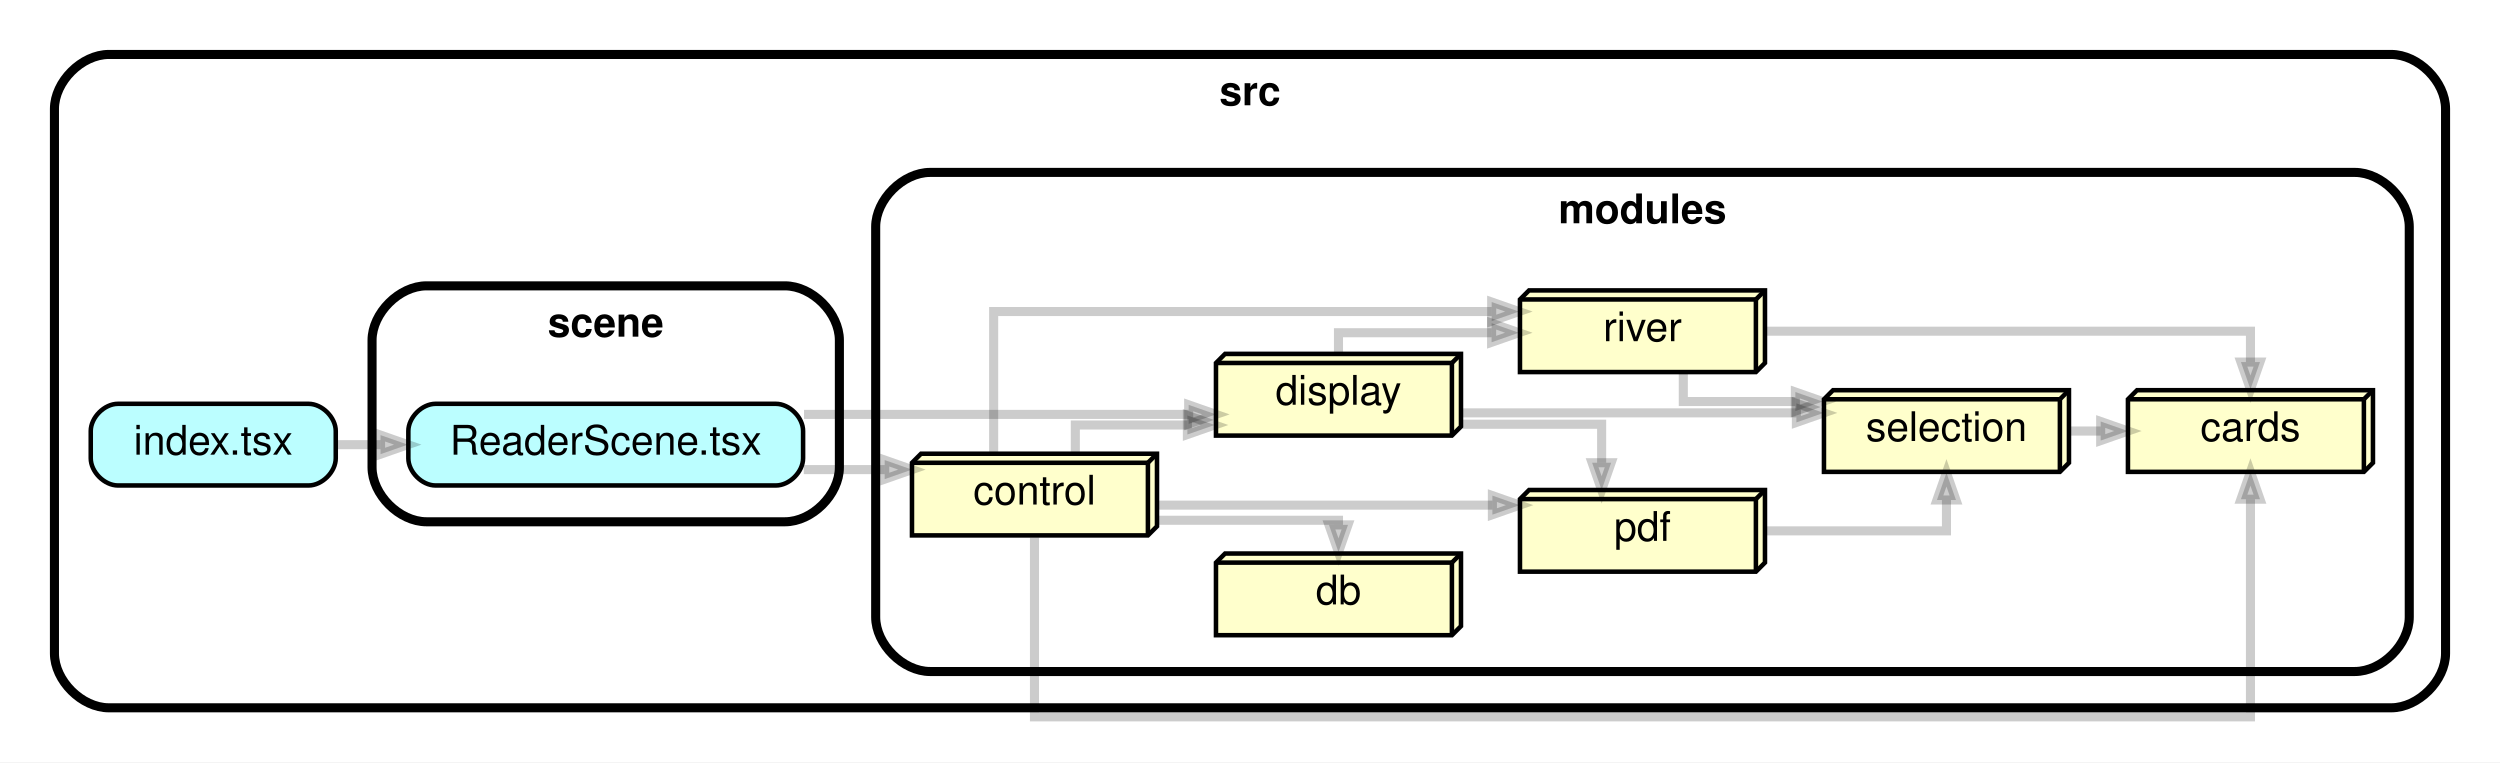
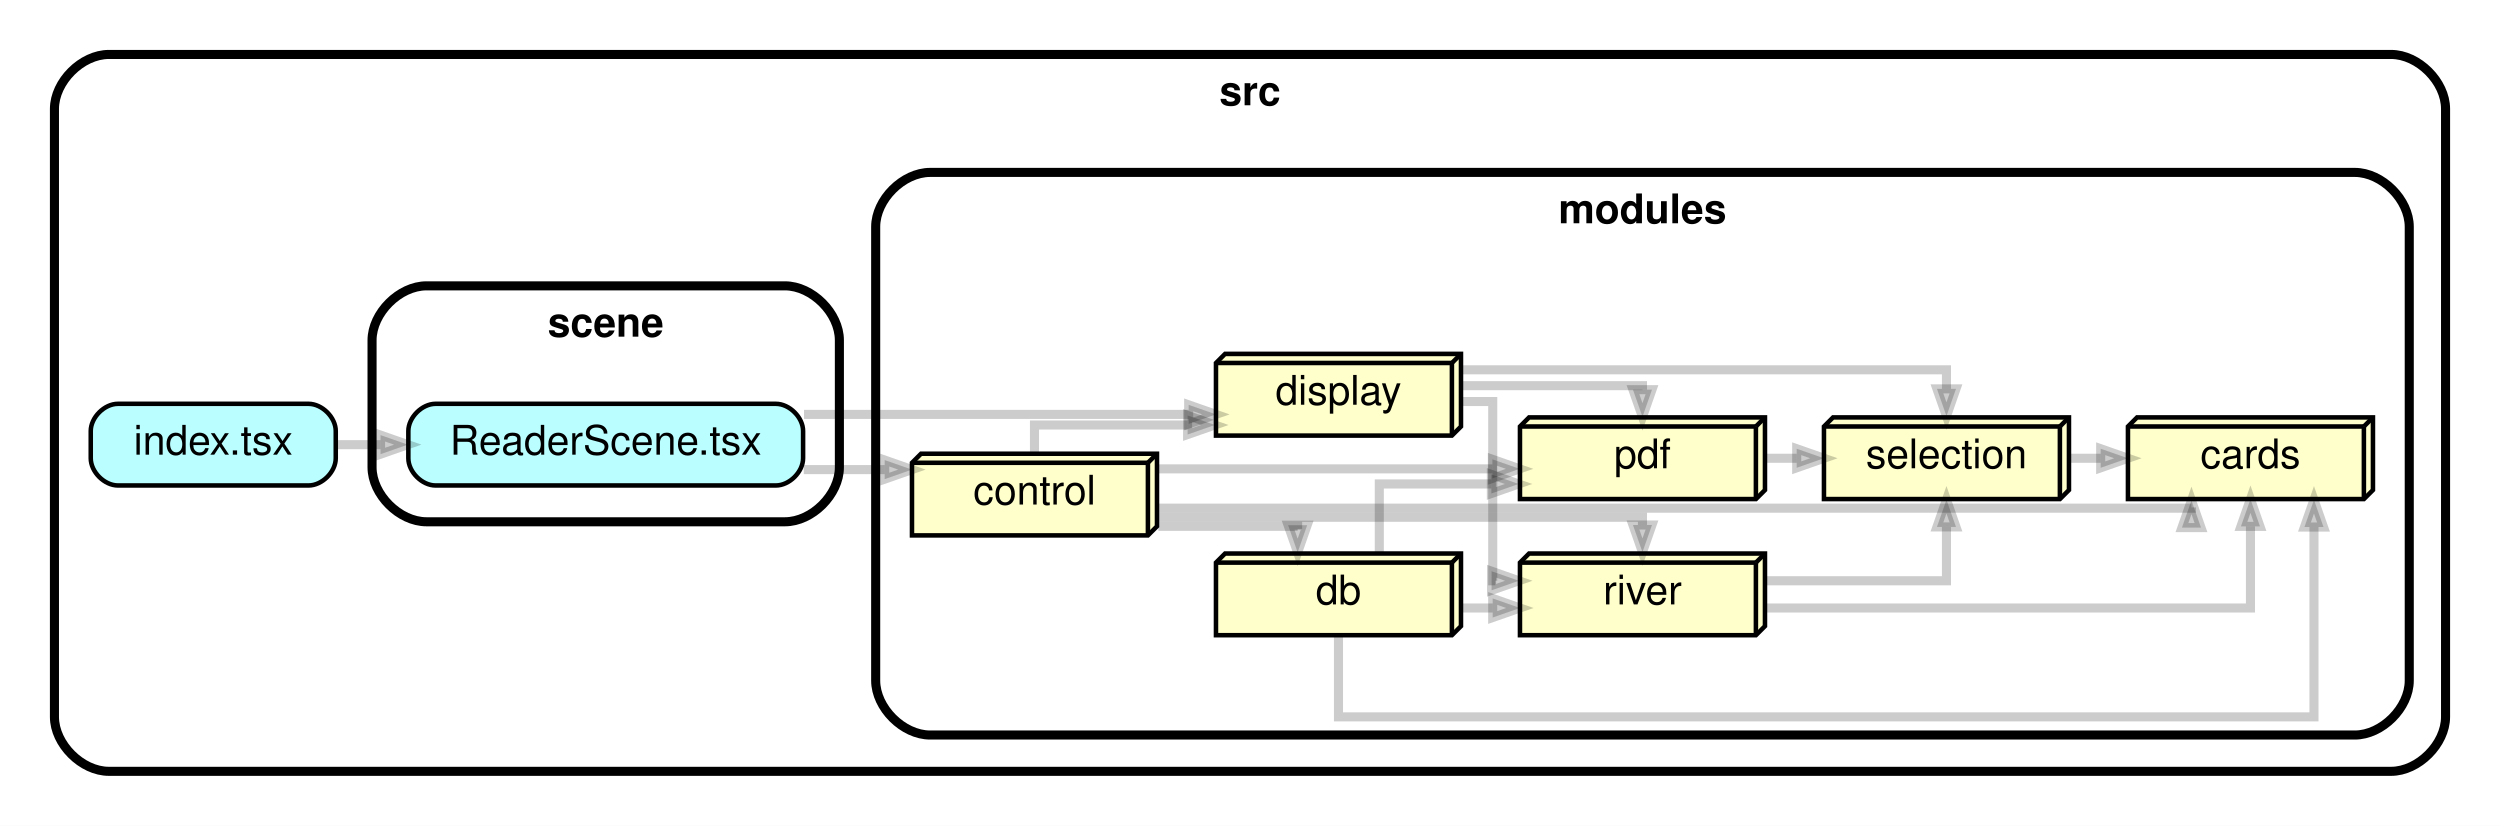
- <svg xmlns="http://www.w3.org/2000/svg" xmlns:xlink="http://www.w3.org/1999/xlink" width="551pt" height="168pt" viewBox="0.00 0.00 551.00 168.00">
-   <g id="graph0" class="graph" transform="scale(1 1) rotate(0) translate(4 164)">
-     <polygon fill="#ffffff" stroke="transparent" points="-4,4 -4,-164 547,-164 547,4 -4,4" />
+ <svg xmlns="http://www.w3.org/2000/svg" xmlns:xlink="http://www.w3.org/1999/xlink" width="551pt" height="182pt" viewBox="0.00 0.00 551.00 182.00">
+   <g id="graph0" class="graph" transform="scale(1 1) rotate(0) translate(4 178)">
+     <polygon fill="#ffffff" stroke="transparent" points="-4,4 -4,-178 547,-178 547,4 -4,4" />
    <g id="clust1" class="cluster">
-       <path fill="#ffffff" stroke="#000000" stroke-width="2" d="M20,-8C20,-8 523,-8 523,-8 529,-8 535,-14 535,-20 535,-20 535,-140 535,-140 535,-146 529,-152 523,-152 523,-152 20,-152 20,-152 14,-152 8,-146 8,-140 8,-140 8,-20 8,-20 8,-14 14,-8 20,-8" />
-       <text text-anchor="middle" x="271.5" y="-140.8" font-family="Helvetica,sans-Serif" font-weight="bold" font-size="9.00" fill="#000000">src</text>
+       <path fill="#ffffff" stroke="#000000" stroke-width="2" d="M20,-8C20,-8 523,-8 523,-8 529,-8 535,-14 535,-20 535,-20 535,-154 535,-154 535,-160 529,-166 523,-166 523,-166 20,-166 20,-166 14,-166 8,-160 8,-154 8,-154 8,-20 8,-20 8,-14 14,-8 20,-8" />
+       <text text-anchor="middle" x="271.5" y="-154.8" font-family="Helvetica,sans-Serif" font-weight="bold" font-size="9.00" fill="#000000">src</text>
    </g>
    <g id="clust2" class="cluster">
-       <path fill="#ffffff" stroke="#000000" stroke-width="2" d="M201,-16C201,-16 515,-16 515,-16 521,-16 527,-22 527,-28 527,-28 527,-114 527,-114 527,-120 521,-126 515,-126 515,-126 201,-126 201,-126 195,-126 189,-120 189,-114 189,-114 189,-28 189,-28 189,-22 195,-16 201,-16" />
-       <text text-anchor="middle" x="358" y="-114.8" font-family="Helvetica,sans-Serif" font-weight="bold" font-size="9.00" fill="#000000">modules</text>
+       <path fill="#ffffff" stroke="#000000" stroke-width="2" d="M201,-16C201,-16 515,-16 515,-16 521,-16 527,-22 527,-28 527,-28 527,-128 527,-128 527,-134 521,-140 515,-140 515,-140 201,-140 201,-140 195,-140 189,-134 189,-128 189,-128 189,-28 189,-28 189,-22 195,-16 201,-16" />
+       <text text-anchor="middle" x="358" y="-128.8" font-family="Helvetica,sans-Serif" font-weight="bold" font-size="9.00" fill="#000000">modules</text>
    </g>
    <g id="clust3" class="cluster">
-       <path fill="#ffffff" stroke="#000000" stroke-width="2" d="M90,-49C90,-49 169,-49 169,-49 175,-49 181,-55 181,-61 181,-61 181,-89 181,-89 181,-95 175,-101 169,-101 169,-101 90,-101 90,-101 84,-101 78,-95 78,-89 78,-89 78,-61 78,-61 78,-55 84,-49 90,-49" />
-       <text text-anchor="middle" x="129.5" y="-89.8" font-family="Helvetica,sans-Serif" font-weight="bold" font-size="9.00" fill="#000000">scene</text>
+       <path fill="#ffffff" stroke="#000000" stroke-width="2" d="M90,-63C90,-63 169,-63 169,-63 175,-63 181,-69 181,-75 181,-75 181,-103 181,-103 181,-109 175,-115 169,-115 169,-115 90,-115 90,-115 84,-115 78,-109 78,-103 78,-103 78,-75 78,-75 78,-69 84,-63 90,-63" />
+       <text text-anchor="middle" x="129.5" y="-103.8" font-family="Helvetica,sans-Serif" font-weight="bold" font-size="9.00" fill="#000000">scene</text>
    </g>
    <g id="node1" class="node">
      <g id="a_node1">
        <a xlink:href="src/index.tsx" xlink:title="index.tsx">
-           <path fill="#bbfeff" stroke="#000000" d="M64,-75C64,-75 22,-75 22,-75 19,-75 16,-72 16,-69 16,-69 16,-63 16,-63 16,-60 19,-57 22,-57 22,-57 64,-57 64,-57 67,-57 70,-60 70,-63 70,-63 70,-69 70,-69 70,-72 67,-75 64,-75" />
-           <text text-anchor="middle" x="43" y="-63.8" font-family="Helvetica,sans-Serif" font-size="9.00" fill="#000000">index.tsx</text>
+           <path fill="#bbfeff" stroke="#000000" d="M64,-89C64,-89 22,-89 22,-89 19,-89 16,-86 16,-83 16,-83 16,-77 16,-77 16,-74 19,-71 22,-71 22,-71 64,-71 64,-71 67,-71 70,-74 70,-77 70,-77 70,-83 70,-83 70,-86 67,-89 64,-89" />
+           <text text-anchor="middle" x="43" y="-77.8" font-family="Helvetica,sans-Serif" font-size="9.00" fill="#000000">index.tsx</text>
        </a>
      </g>
    </g>
    <g id="node2" class="node">
      <g id="a_node2">
        <a xlink:href="src/scene/ReaderScene.tsx" xlink:title="ReaderScene.tsx">
-           <path fill="#bbfeff" stroke="#000000" d="M167,-75C167,-75 92,-75 92,-75 89,-75 86,-72 86,-69 86,-69 86,-63 86,-63 86,-60 89,-57 92,-57 92,-57 167,-57 167,-57 170,-57 173,-60 173,-63 173,-63 173,-69 173,-69 173,-72 170,-75 167,-75" />
-           <text text-anchor="middle" x="129.5" y="-63.8" font-family="Helvetica,sans-Serif" font-size="9.00" fill="#000000">ReaderScene.tsx</text>
+           <path fill="#bbfeff" stroke="#000000" d="M167,-89C167,-89 92,-89 92,-89 89,-89 86,-86 86,-83 86,-83 86,-77 86,-77 86,-74 89,-71 92,-71 92,-71 167,-71 167,-71 170,-71 173,-74 173,-77 173,-77 173,-83 173,-83 173,-86 170,-89 167,-89" />
+           <text text-anchor="middle" x="129.5" y="-77.8" font-family="Helvetica,sans-Serif" font-size="9.00" fill="#000000">ReaderScene.tsx</text>
        </a>
      </g>
    </g>
    <g id="edge1" class="edge">
-       <path fill="none" stroke="#000000" stroke-width="2" stroke-opacity="0.2" d="M70.369,-66C70.369,-66 79.87,-66 79.87,-66" />
-       <polygon fill="#000000" fill-opacity="0.2" stroke="#000000" stroke-width="2" stroke-opacity="0.2" points="79.87,-68.1 85.87,-66 79.87,-63.9 79.87,-68.1" />
+       <path fill="none" stroke="#000000" stroke-width="2" stroke-opacity="0.2" d="M70.369,-80C70.369,-80 79.87,-80 79.87,-80" />
+       <polygon fill="#000000" fill-opacity="0.2" stroke="#000000" stroke-width="2" stroke-opacity="0.2" points="79.87,-82.1 85.87,-80 79.87,-77.9 79.87,-82.1" />
    </g>
    <g id="node4" class="node">
      <g id="a_node4">
        <a xlink:href="src/modules/control" xlink:title="control">
-           <polygon fill="#ffffcc" stroke="#000000" points="251,-64 199,-64 197,-62 197,-46 249,-46 251,-48 251,-64" />
-           <polyline fill="none" stroke="#000000" points="249,-62 197,-62 " />
-           <polyline fill="none" stroke="#000000" points="249,-62 249,-46 " />
-           <polyline fill="none" stroke="#000000" points="249,-62 251,-64 " />
-           <text text-anchor="middle" x="224" y="-52.8" font-family="Helvetica,sans-Serif" font-size="9.00" fill="#000000">control</text>
+           <polygon fill="#ffffcc" stroke="#000000" points="251,-78 199,-78 197,-76 197,-60 249,-60 251,-62 251,-78" />
+           <polyline fill="none" stroke="#000000" points="249,-76 197,-76 " />
+           <polyline fill="none" stroke="#000000" points="249,-76 249,-60 " />
+           <polyline fill="none" stroke="#000000" points="249,-76 251,-78 " />
+           <text text-anchor="middle" x="224" y="-66.8" font-family="Helvetica,sans-Serif" font-size="9.00" fill="#000000">control</text>
        </a>
      </g>
    </g>
-     <g id="edge14" class="edge">
-       <path fill="none" stroke="#000000" stroke-width="2" stroke-opacity="0.2" d="M173.154,-60.5C173.154,-60.5 190.987,-60.5 190.987,-60.5" />
-       <polygon fill="#000000" fill-opacity="0.2" stroke="#000000" stroke-width="2" stroke-opacity="0.2" points="190.987,-62.6 196.987,-60.5 190.987,-58.4 190.987,-62.6" />
+     <g id="edge17" class="edge">
+       <path fill="none" stroke="#000000" stroke-width="2" stroke-opacity="0.2" d="M173.154,-74.5C173.154,-74.5 190.987,-74.5 190.987,-74.5" />
+       <polygon fill="#000000" fill-opacity="0.2" stroke="#000000" stroke-width="2" stroke-opacity="0.2" points="190.987,-76.6 196.987,-74.5 190.987,-72.4 190.987,-76.6" />
    </g>
    <g id="node8" class="node">
      <g id="a_node8">
        <a xlink:href="src/modules/display" xlink:title="display">
-           <polygon fill="#ffffcc" stroke="#000000" points="318,-86 266,-86 264,-84 264,-68 316,-68 318,-70 318,-86" />
-           <polyline fill="none" stroke="#000000" points="316,-84 264,-84 " />
-           <polyline fill="none" stroke="#000000" points="316,-84 316,-68 " />
-           <polyline fill="none" stroke="#000000" points="316,-84 318,-86 " />
-           <text text-anchor="middle" x="291" y="-74.8" font-family="Helvetica,sans-Serif" font-size="9.00" fill="#000000">display</text>
+           <polygon fill="#ffffcc" stroke="#000000" points="318,-100 266,-100 264,-98 264,-82 316,-82 318,-84 318,-100" />
+           <polyline fill="none" stroke="#000000" points="316,-98 264,-98 " />
+           <polyline fill="none" stroke="#000000" points="316,-98 316,-82 " />
+           <polyline fill="none" stroke="#000000" points="316,-98 318,-100 " />
+           <text text-anchor="middle" x="291" y="-88.8" font-family="Helvetica,sans-Serif" font-size="9.00" fill="#000000">display</text>
        </a>
      </g>
    </g>
-     <g id="edge15" class="edge">
-       <path fill="none" stroke="#000000" stroke-width="2" stroke-opacity="0.2" d="M173.204,-72.667C173.204,-72.667 257.984,-72.667 257.984,-72.667" />
-       <polygon fill="#000000" fill-opacity="0.2" stroke="#000000" stroke-width="2" stroke-opacity="0.2" points="257.984,-74.767 263.984,-72.667 257.984,-70.567 257.984,-74.767" />
+     <g id="edge18" class="edge">
+       <path fill="none" stroke="#000000" stroke-width="2" stroke-opacity="0.2" d="M173.204,-86.667C173.204,-86.667 257.984,-86.667 257.984,-86.667" />
+       <polygon fill="#000000" fill-opacity="0.2" stroke="#000000" stroke-width="2" stroke-opacity="0.2" points="257.984,-88.767 263.984,-86.667 257.984,-84.567 257.984,-88.767" />
    </g>
    <g id="node3" class="node">
      <g id="a_node3">
        <a xlink:href="src/modules/cards" xlink:title="cards">
-           <polygon fill="#ffffcc" stroke="#000000" points="519,-78 467,-78 465,-76 465,-60 517,-60 519,-62 519,-78" />
-           <polyline fill="none" stroke="#000000" points="517,-76 465,-76 " />
-           <polyline fill="none" stroke="#000000" points="517,-76 517,-60 " />
-           <polyline fill="none" stroke="#000000" points="517,-76 519,-78 " />
-           <text text-anchor="middle" x="492" y="-66.8" font-family="Helvetica,sans-Serif" font-size="9.00" fill="#000000">cards</text>
+           <polygon fill="#ffffcc" stroke="#000000" points="519,-86 467,-86 465,-84 465,-68 517,-68 519,-70 519,-86" />
+           <polyline fill="none" stroke="#000000" points="517,-84 465,-84 " />
+           <polyline fill="none" stroke="#000000" points="517,-84 517,-68 " />
+           <polyline fill="none" stroke="#000000" points="517,-84 519,-86 " />
+           <text text-anchor="middle" x="492" y="-74.8" font-family="Helvetica,sans-Serif" font-size="9.00" fill="#000000">cards</text>
        </a>
      </g>
    </g>
    <g id="edge2" class="edge">
-       <path fill="none" stroke="#000000" stroke-width="2" stroke-opacity="0.2" d="M224,-45.552C224,-31.314 224,-6 224,-6 224,-6 492,-6 492,-6 492,-6 492,-53.974 492,-53.974" />
-       <polygon fill="#000000" fill-opacity="0.2" stroke="#000000" stroke-width="2" stroke-opacity="0.2" points="489.9,-53.974 492,-59.974 494.1,-53.974 489.9,-53.974" />
+       <path fill="none" stroke="#000000" stroke-width="2" stroke-opacity="0.2" d="M251.29,-66C317.072,-66 479,-66 479,-66 479,-66 479,-66.172 479,-66.172" />
+       <polygon fill="#000000" fill-opacity="0.2" stroke="#000000" stroke-width="2" stroke-opacity="0.2" points="476.9,-61.719 479,-67.719 481.1,-61.719 476.9,-61.719" />
    </g>
    <g id="node5" class="node">
      <g id="a_node5">
        <a xlink:href="src/modules/db" xlink:title="db">
-           <polygon fill="#ffffcc" stroke="#000000" points="318,-42 266,-42 264,-40 264,-24 316,-24 318,-26 318,-42" />
-           <polyline fill="none" stroke="#000000" points="316,-40 264,-40 " />
-           <polyline fill="none" stroke="#000000" points="316,-40 316,-24 " />
-           <polyline fill="none" stroke="#000000" points="316,-40 318,-42 " />
-           <text text-anchor="middle" x="291" y="-30.8" font-family="Helvetica,sans-Serif" font-size="9.00" fill="#000000">db</text>
+           <polygon fill="#ffffcc" stroke="#000000" points="318,-56 266,-56 264,-54 264,-38 316,-38 318,-40 318,-56" />
+           <polyline fill="none" stroke="#000000" points="316,-54 264,-54 " />
+           <polyline fill="none" stroke="#000000" points="316,-54 316,-38 " />
+           <polyline fill="none" stroke="#000000" points="316,-54 318,-56 " />
+           <text text-anchor="middle" x="291" y="-44.8" font-family="Helvetica,sans-Serif" font-size="9.00" fill="#000000">db</text>
        </a>
      </g>
    </g>
    <g id="edge3" class="edge">
-       <path fill="none" stroke="#000000" stroke-width="2" stroke-opacity="0.2" d="M251.251,-49.333C269.801,-49.333 291,-49.333 291,-49.333 291,-49.333 291,-48.312 291,-48.312" />
-       <polygon fill="#000000" fill-opacity="0.2" stroke="#000000" stroke-width="2" stroke-opacity="0.2" points="293.1,-48.312 291,-42.312 288.9,-48.312 293.1,-48.312" />
+       <path fill="none" stroke="#000000" stroke-width="2" stroke-opacity="0.2" d="M251.302,-62C266.345,-62 282,-62 282,-62 282,-62 282,-61.424 282,-61.424" />
+       <polygon fill="#000000" fill-opacity="0.2" stroke="#000000" stroke-width="2" stroke-opacity="0.2" points="284.1,-62.243 282,-56.243 279.9,-62.243 284.1,-62.243" />
    </g>
    <g id="node6" class="node">
      <g id="a_node6">
        <a xlink:href="src/modules/pdf" xlink:title="pdf">
+           <polygon fill="#ffffcc" stroke="#000000" points="385,-86 333,-86 331,-84 331,-68 383,-68 385,-70 385,-86" />
+           <polyline fill="none" stroke="#000000" points="383,-84 331,-84 " />
+           <polyline fill="none" stroke="#000000" points="383,-84 383,-68 " />
+           <polyline fill="none" stroke="#000000" points="383,-84 385,-86 " />
+           <text text-anchor="middle" x="358" y="-74.8" font-family="Helvetica,sans-Serif" font-size="9.00" fill="#000000">pdf</text>
+         </a>
+       </g>
+     </g>
+     <g id="edge4" class="edge">
+       <path fill="none" stroke="#000000" stroke-width="2" stroke-opacity="0.2" d="M251.117,-74.667C251.117,-74.667 324.923,-74.667 324.923,-74.667" />
+       <polygon fill="#000000" fill-opacity="0.2" stroke="#000000" stroke-width="2" stroke-opacity="0.2" points="324.923,-76.767 330.923,-74.667 324.923,-72.567 324.923,-76.767" />
+     </g>
+     <g id="node7" class="node">
+       <g id="a_node7">
+         <a xlink:href="src/modules/river" xlink:title="river">
          <polygon fill="#ffffcc" stroke="#000000" points="385,-56 333,-56 331,-54 331,-38 383,-38 385,-40 385,-56" />
          <polyline fill="none" stroke="#000000" points="383,-54 331,-54 " />
          <polyline fill="none" stroke="#000000" points="383,-54 383,-38 " />
          <polyline fill="none" stroke="#000000" points="383,-54 385,-56 " />
-           <text text-anchor="middle" x="358" y="-44.8" font-family="Helvetica,sans-Serif" font-size="9.00" fill="#000000">pdf</text>
-         </a>
-       </g>
-     </g>
-     <g id="edge4" class="edge">
-       <path fill="none" stroke="#000000" stroke-width="2" stroke-opacity="0.2" d="M251.117,-52.667C251.117,-52.667 324.923,-52.667 324.923,-52.667" />
-       <polygon fill="#000000" fill-opacity="0.2" stroke="#000000" stroke-width="2" stroke-opacity="0.2" points="324.923,-54.767 330.923,-52.667 324.923,-50.567 324.923,-54.767" />
-     </g>
-     <g id="node7" class="node">
-       <g id="a_node7">
-         <a xlink:href="src/modules/river" xlink:title="river">
-           <polygon fill="#ffffcc" stroke="#000000" points="385,-100 333,-100 331,-98 331,-82 383,-82 385,-84 385,-100" />
-           <polyline fill="none" stroke="#000000" points="383,-98 331,-98 " />
-           <polyline fill="none" stroke="#000000" points="383,-98 383,-82 " />
-           <polyline fill="none" stroke="#000000" points="383,-98 385,-100 " />
-           <text text-anchor="middle" x="358" y="-88.8" font-family="Helvetica,sans-Serif" font-size="9.00" fill="#000000">river</text>
+           <text text-anchor="middle" x="358" y="-44.8" font-family="Helvetica,sans-Serif" font-size="9.00" fill="#000000">river</text>
        </a>
      </g>
    </g>
    <g id="edge5" class="edge">
-       <path fill="none" stroke="#000000" stroke-width="2" stroke-opacity="0.2" d="M215,-64.355C215,-76.269 215,-95.333 215,-95.333 215,-95.333 324.766,-95.333 324.766,-95.333" />
-       <polygon fill="#000000" fill-opacity="0.2" stroke="#000000" stroke-width="2" stroke-opacity="0.2" points="324.766,-97.433 330.766,-95.333 324.766,-93.233 324.766,-97.433" />
+       <path fill="none" stroke="#000000" stroke-width="2" stroke-opacity="0.2" d="M251.117,-64C290.272,-64 358,-64 358,-64 358,-64 358,-62.296 358,-62.296" />
+       <polygon fill="#000000" fill-opacity="0.2" stroke="#000000" stroke-width="2" stroke-opacity="0.2" points="360.1,-62.296 358,-56.296 355.9,-62.296 360.1,-62.296" />
    </g>
    <g id="edge6" class="edge">
-       <path fill="none" stroke="#000000" stroke-width="2" stroke-opacity="0.2" d="M233,-64.097C233,-67.398 233,-70.333 233,-70.333 233,-70.333 257.698,-70.333 257.698,-70.333" />
-       <polygon fill="#000000" fill-opacity="0.2" stroke="#000000" stroke-width="2" stroke-opacity="0.2" points="257.698,-72.433 263.698,-70.333 257.698,-68.233 257.698,-72.433" />
+       <path fill="none" stroke="#000000" stroke-width="2" stroke-opacity="0.2" d="M224,-78.097C224,-81.398 224,-84.333 224,-84.333 224,-84.333 257.748,-84.333 257.748,-84.333" />
+       <polygon fill="#000000" fill-opacity="0.2" stroke="#000000" stroke-width="2" stroke-opacity="0.2" points="257.749,-86.433 263.748,-84.333 257.748,-82.233 257.749,-86.433" />
+     </g>
+     <g id="edge8" class="edge">
+       <path fill="none" stroke="#000000" stroke-width="2" stroke-opacity="0.2" d="M291,-37.859C291,-30.026 291,-20 291,-20 291,-20 506,-20 506,-20 506,-20 506,-61.842 506,-61.842" />
+       <polygon fill="#000000" fill-opacity="0.2" stroke="#000000" stroke-width="2" stroke-opacity="0.2" points="503.9,-61.842 506,-67.842 508.1,-61.842 503.9,-61.842" />
+     </g>
+     <g id="edge7" class="edge">
+       <path fill="none" stroke="#000000" stroke-width="2" stroke-opacity="0.2" d="M300,-56.061C300,-62.979 300,-71.333 300,-71.333 300,-71.333 324.698,-71.333 324.698,-71.333" />
+       <polygon fill="#000000" fill-opacity="0.2" stroke="#000000" stroke-width="2" stroke-opacity="0.2" points="324.698,-73.433 330.698,-71.333 324.698,-69.233 324.698,-73.433" />
+     </g>
+     <g id="edge9" class="edge">
+       <path fill="none" stroke="#000000" stroke-width="2" stroke-opacity="0.2" d="M318.252,-44C318.252,-44 324.99,-44 324.99,-44" />
+       <polygon fill="#000000" fill-opacity="0.2" stroke="#000000" stroke-width="2" stroke-opacity="0.2" points="324.99,-46.1 330.99,-44 324.99,-41.9 324.99,-46.1" />
    </g>
    <g id="node9" class="node">
      <g id="a_node9">
        <a xlink:href="src/modules/selection" xlink:title="selection">
-           <polygon fill="#ffffcc" stroke="#000000" points="452,-78 400,-78 398,-76 398,-60 450,-60 452,-62 452,-78" />
-           <polyline fill="none" stroke="#000000" points="450,-76 398,-76 " />
-           <polyline fill="none" stroke="#000000" points="450,-76 450,-60 " />
-           <polyline fill="none" stroke="#000000" points="450,-76 452,-78 " />
-           <text text-anchor="middle" x="425" y="-66.8" font-family="Helvetica,sans-Serif" font-size="9.00" fill="#000000">selection</text>
+           <polygon fill="#ffffcc" stroke="#000000" points="452,-86 400,-86 398,-84 398,-68 450,-68 452,-70 452,-86" />
+           <polyline fill="none" stroke="#000000" points="450,-84 398,-84 " />
+           <polyline fill="none" stroke="#000000" points="450,-84 450,-68 " />
+           <polyline fill="none" stroke="#000000" points="450,-84 452,-86 " />
+           <text text-anchor="middle" x="425" y="-74.8" font-family="Helvetica,sans-Serif" font-size="9.00" fill="#000000">selection</text>
        </a>
      </g>
    </g>
+     <g id="edge13" class="edge">
+       <path fill="none" stroke="#000000" stroke-width="2" stroke-opacity="0.2" d="M385.252,-77C385.252,-77 391.99,-77 391.99,-77" />
+       <polygon fill="#000000" fill-opacity="0.2" stroke="#000000" stroke-width="2" stroke-opacity="0.2" points="391.99,-79.1 397.99,-77 391.99,-74.9 391.99,-79.1" />
+     </g>
+     <g id="edge14" class="edge">
+       <path fill="none" stroke="#000000" stroke-width="2" stroke-opacity="0.2" d="M385.117,-44C424.272,-44 492,-44 492,-44 492,-44 492,-61.983 492,-61.983" />
+       <polygon fill="#000000" fill-opacity="0.2" stroke="#000000" stroke-width="2" stroke-opacity="0.2" points="489.9,-61.983 492,-67.983 494.1,-61.983 489.9,-61.983" />
+     </g>
+     <g id="edge15" class="edge">
+       <path fill="none" stroke="#000000" stroke-width="2" stroke-opacity="0.2" d="M385.252,-50C403.801,-50 425,-50 425,-50 425,-50 425,-61.859 425,-61.859" />
+       <polygon fill="#000000" fill-opacity="0.2" stroke="#000000" stroke-width="2" stroke-opacity="0.2" points="422.9,-61.859 425,-67.859 427.1,-61.859 422.9,-61.859" />
+     </g>
    <g id="edge10" class="edge">
-       <path fill="none" stroke="#000000" stroke-width="2" stroke-opacity="0.2" d="M385.252,-47C403.801,-47 425,-47 425,-47 425,-47 425,-53.797 425,-53.797" />
-       <polygon fill="#000000" fill-opacity="0.2" stroke="#000000" stroke-width="2" stroke-opacity="0.2" points="422.9,-53.797 425,-59.797 427.1,-53.797 422.9,-53.797" />
+       <path fill="none" stroke="#000000" stroke-width="2" stroke-opacity="0.2" d="M318.252,-93C336.801,-93 358,-93 358,-93 358,-93 358,-92.122 358,-92.122" />
+       <polygon fill="#000000" fill-opacity="0.2" stroke="#000000" stroke-width="2" stroke-opacity="0.2" points="360.1,-92.122 358,-86.122 355.9,-92.122 360.1,-92.122" />
+     </g>
+     <g id="edge12" class="edge">
+       <path fill="none" stroke="#000000" stroke-width="2" stroke-opacity="0.2" d="M318.12,-89.5C322.159,-89.5 325,-89.5 325,-89.5 325,-89.5 325,-50 325,-50 325,-50 325.575,-50 325.575,-50" />
+       <polygon fill="#000000" fill-opacity="0.2" stroke="#000000" stroke-width="2" stroke-opacity="0.2" points="324.748,-52.1 330.748,-50 324.748,-47.9 324.748,-52.1" />
    </g>
    <g id="edge11" class="edge">
-       <path fill="none" stroke="#000000" stroke-width="2" stroke-opacity="0.2" d="M385.117,-91C424.272,-91 492,-91 492,-91 492,-91 492,-84.203 492,-84.203" />
-       <polygon fill="#000000" fill-opacity="0.2" stroke="#000000" stroke-width="2" stroke-opacity="0.2" points="494.1,-84.203 492,-78.203 489.9,-84.203 494.1,-84.203" />
+       <path fill="none" stroke="#000000" stroke-width="2" stroke-opacity="0.2" d="M318.117,-96.5C357.272,-96.5 425,-96.5 425,-96.5 425,-96.5 425,-92.293 425,-92.293" />
+       <polygon fill="#000000" fill-opacity="0.2" stroke="#000000" stroke-width="2" stroke-opacity="0.2" points="427.1,-92.293 425,-86.293 422.9,-92.293 427.1,-92.293" />
    </g>
-     <g id="edge12" class="edge">
-       <path fill="none" stroke="#000000" stroke-width="2" stroke-opacity="0.2" d="M367,-81.804C367,-78.467 367,-75.5 367,-75.5 367,-75.5 391.698,-75.5 391.698,-75.5" />
-       <polygon fill="#000000" fill-opacity="0.2" stroke="#000000" stroke-width="2" stroke-opacity="0.2" points="391.698,-77.6 397.698,-75.5 391.698,-73.4 391.698,-77.6" />
-     </g>
-     <g id="edge7" class="edge">
-       <path fill="none" stroke="#000000" stroke-width="2" stroke-opacity="0.2" d="M318.302,-70.5C333.345,-70.5 349,-70.5 349,-70.5 349,-70.5 349,-62.019 349,-62.019" />
-       <polygon fill="#000000" fill-opacity="0.2" stroke="#000000" stroke-width="2" stroke-opacity="0.2" points="351.1,-62.019 349,-56.019 346.9,-62.019 351.1,-62.019" />
-     </g>
-     <g id="edge9" class="edge">
-       <path fill="none" stroke="#000000" stroke-width="2" stroke-opacity="0.2" d="M291,-86.04C291,-88.581 291,-90.667 291,-90.667 291,-90.667 324.748,-90.667 324.748,-90.667" />
-       <polygon fill="#000000" fill-opacity="0.2" stroke="#000000" stroke-width="2" stroke-opacity="0.2" points="324.749,-92.767 330.748,-90.667 324.748,-88.567 324.749,-92.767" />
-     </g>
-     <g id="edge8" class="edge">
-       <path fill="none" stroke="#000000" stroke-width="2" stroke-opacity="0.2" d="M318.117,-73C318.117,-73 391.923,-73 391.923,-73" />
-       <polygon fill="#000000" fill-opacity="0.2" stroke="#000000" stroke-width="2" stroke-opacity="0.2" points="391.923,-75.1 397.923,-73 391.923,-70.9 391.923,-75.1" />
-     </g>
-     <g id="edge13" class="edge">
-       <path fill="none" stroke="#000000" stroke-width="2" stroke-opacity="0.2" d="M452.252,-69C452.252,-69 458.99,-69 458.99,-69" />
-       <polygon fill="#000000" fill-opacity="0.2" stroke="#000000" stroke-width="2" stroke-opacity="0.2" points="458.99,-71.1 464.99,-69 458.99,-66.9 458.99,-71.1" />
+     <g id="edge16" class="edge">
+       <path fill="none" stroke="#000000" stroke-width="2" stroke-opacity="0.2" d="M452.252,-77C452.252,-77 458.99,-77 458.99,-77" />
+       <polygon fill="#000000" fill-opacity="0.2" stroke="#000000" stroke-width="2" stroke-opacity="0.2" points="458.99,-79.1 464.99,-77 458.99,-74.9 458.99,-79.1" />
    </g>
  </g>
</svg>
